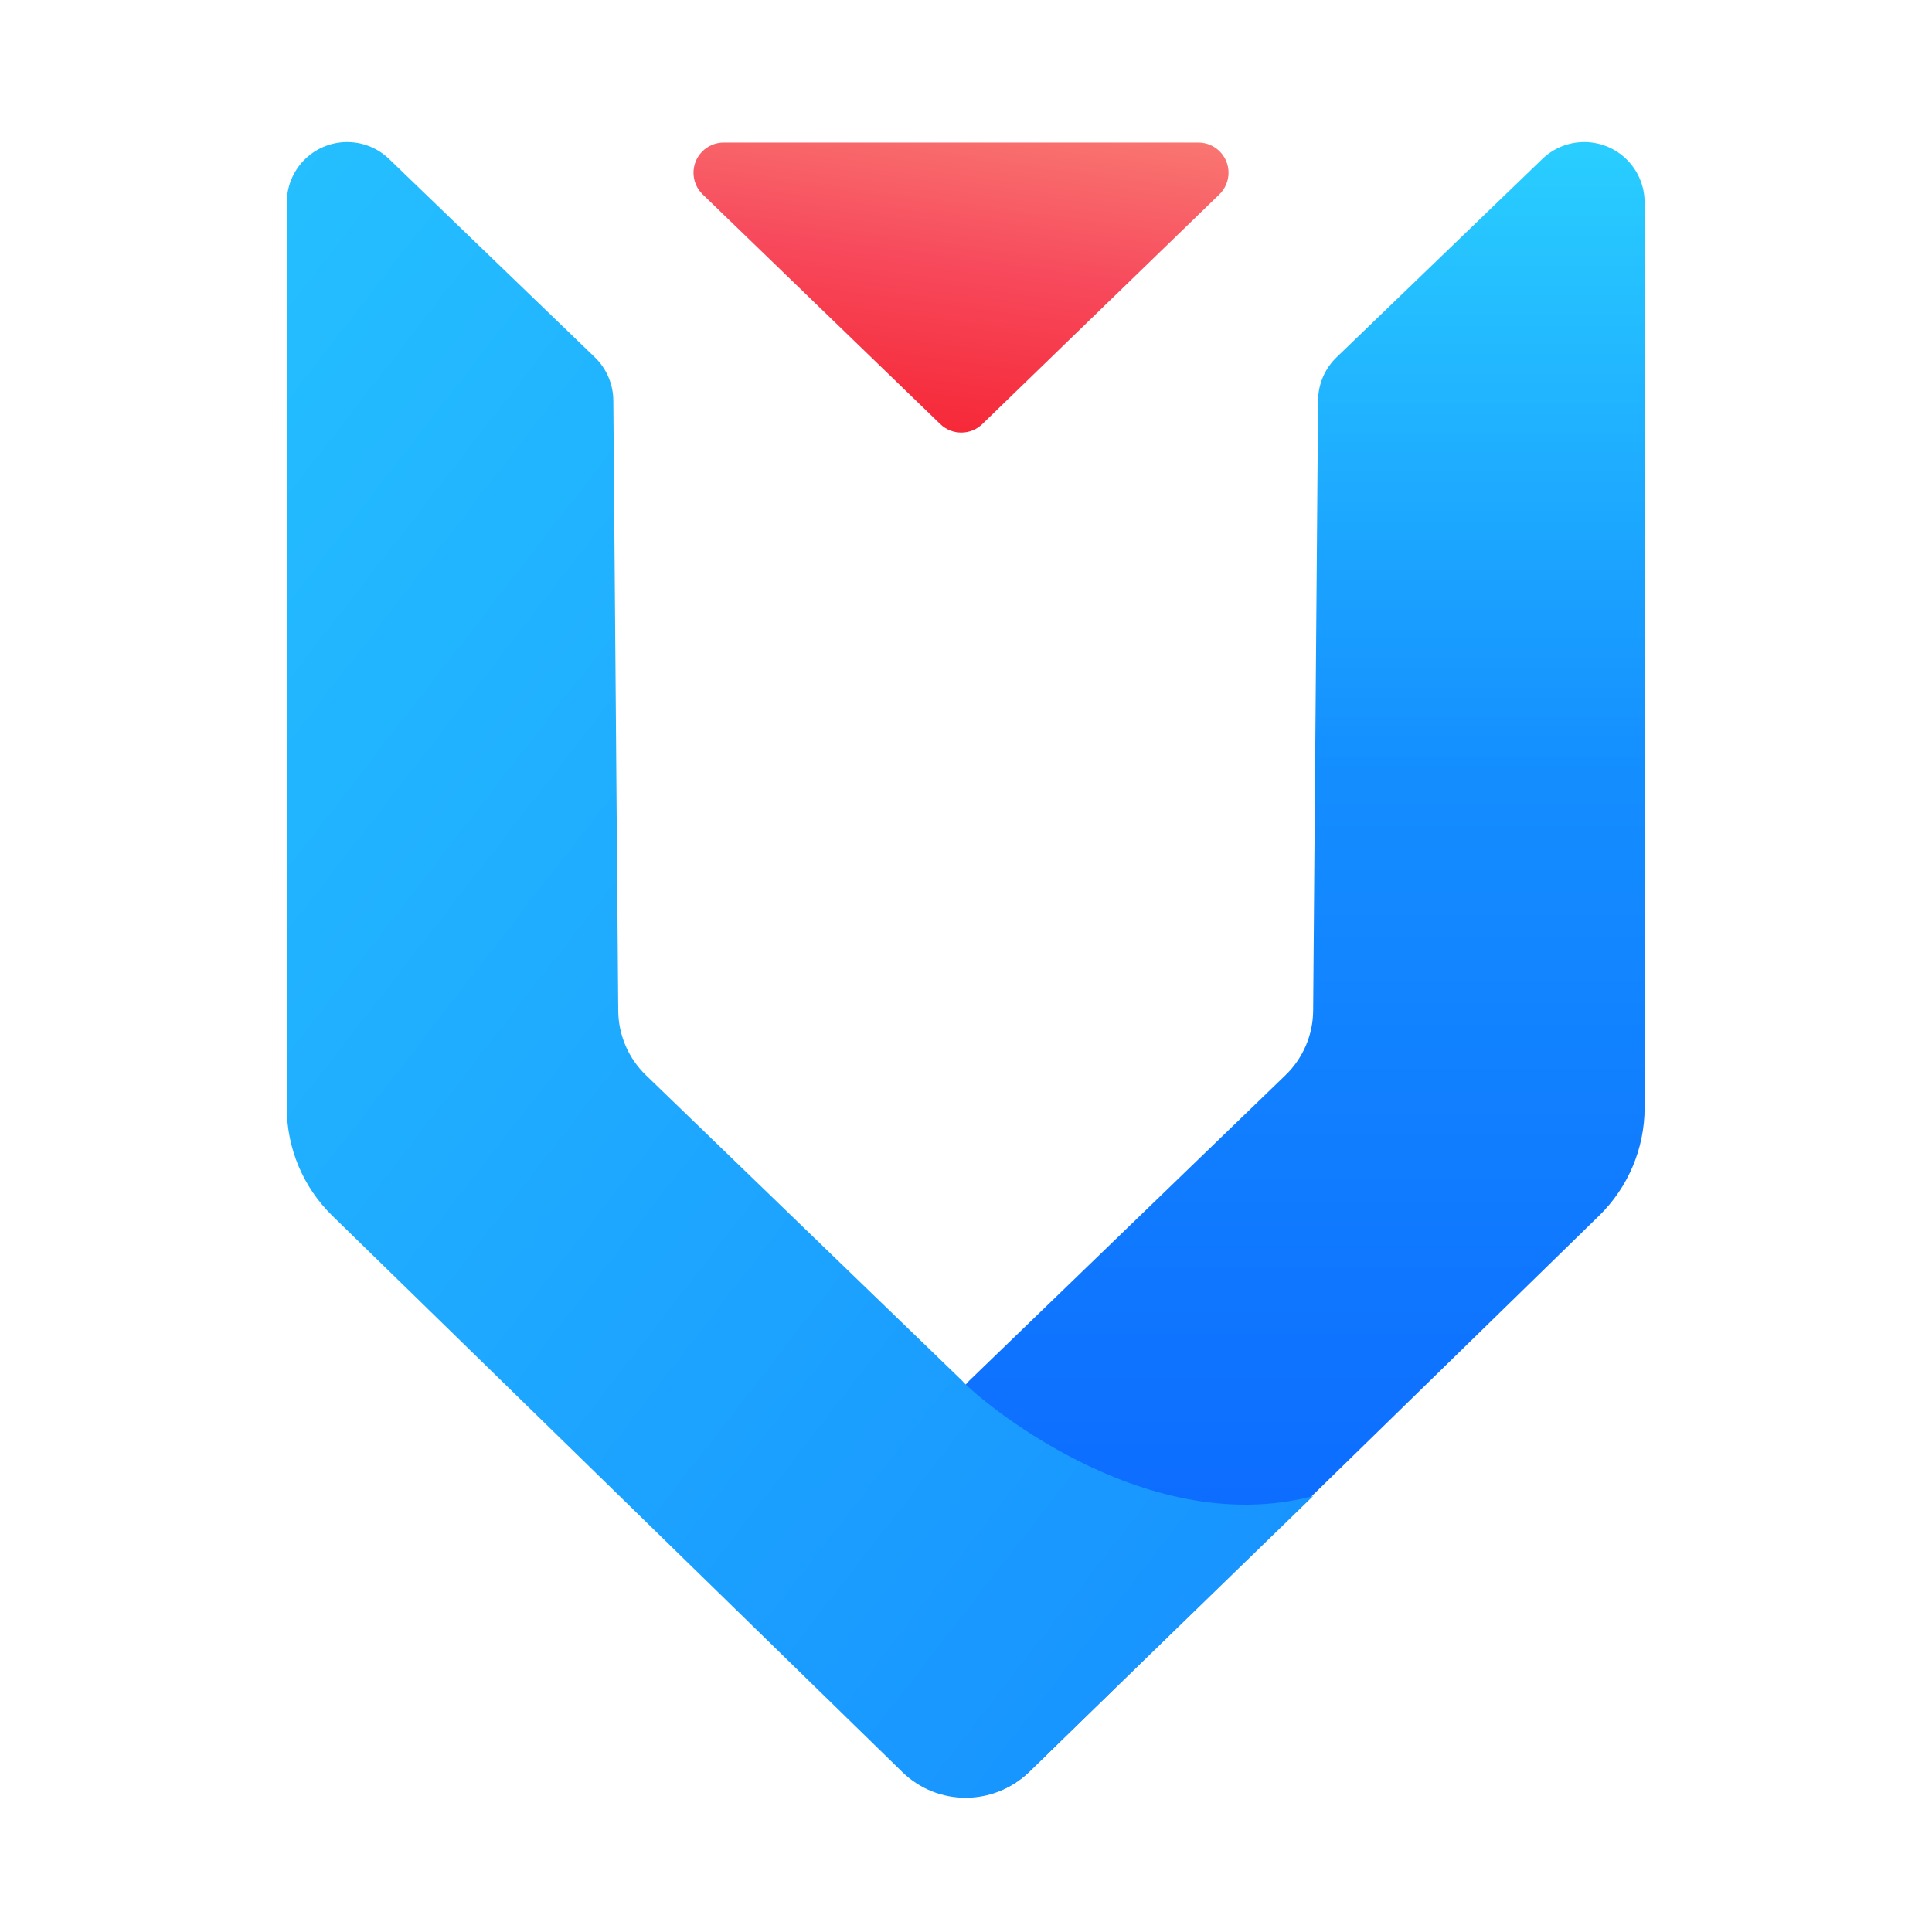
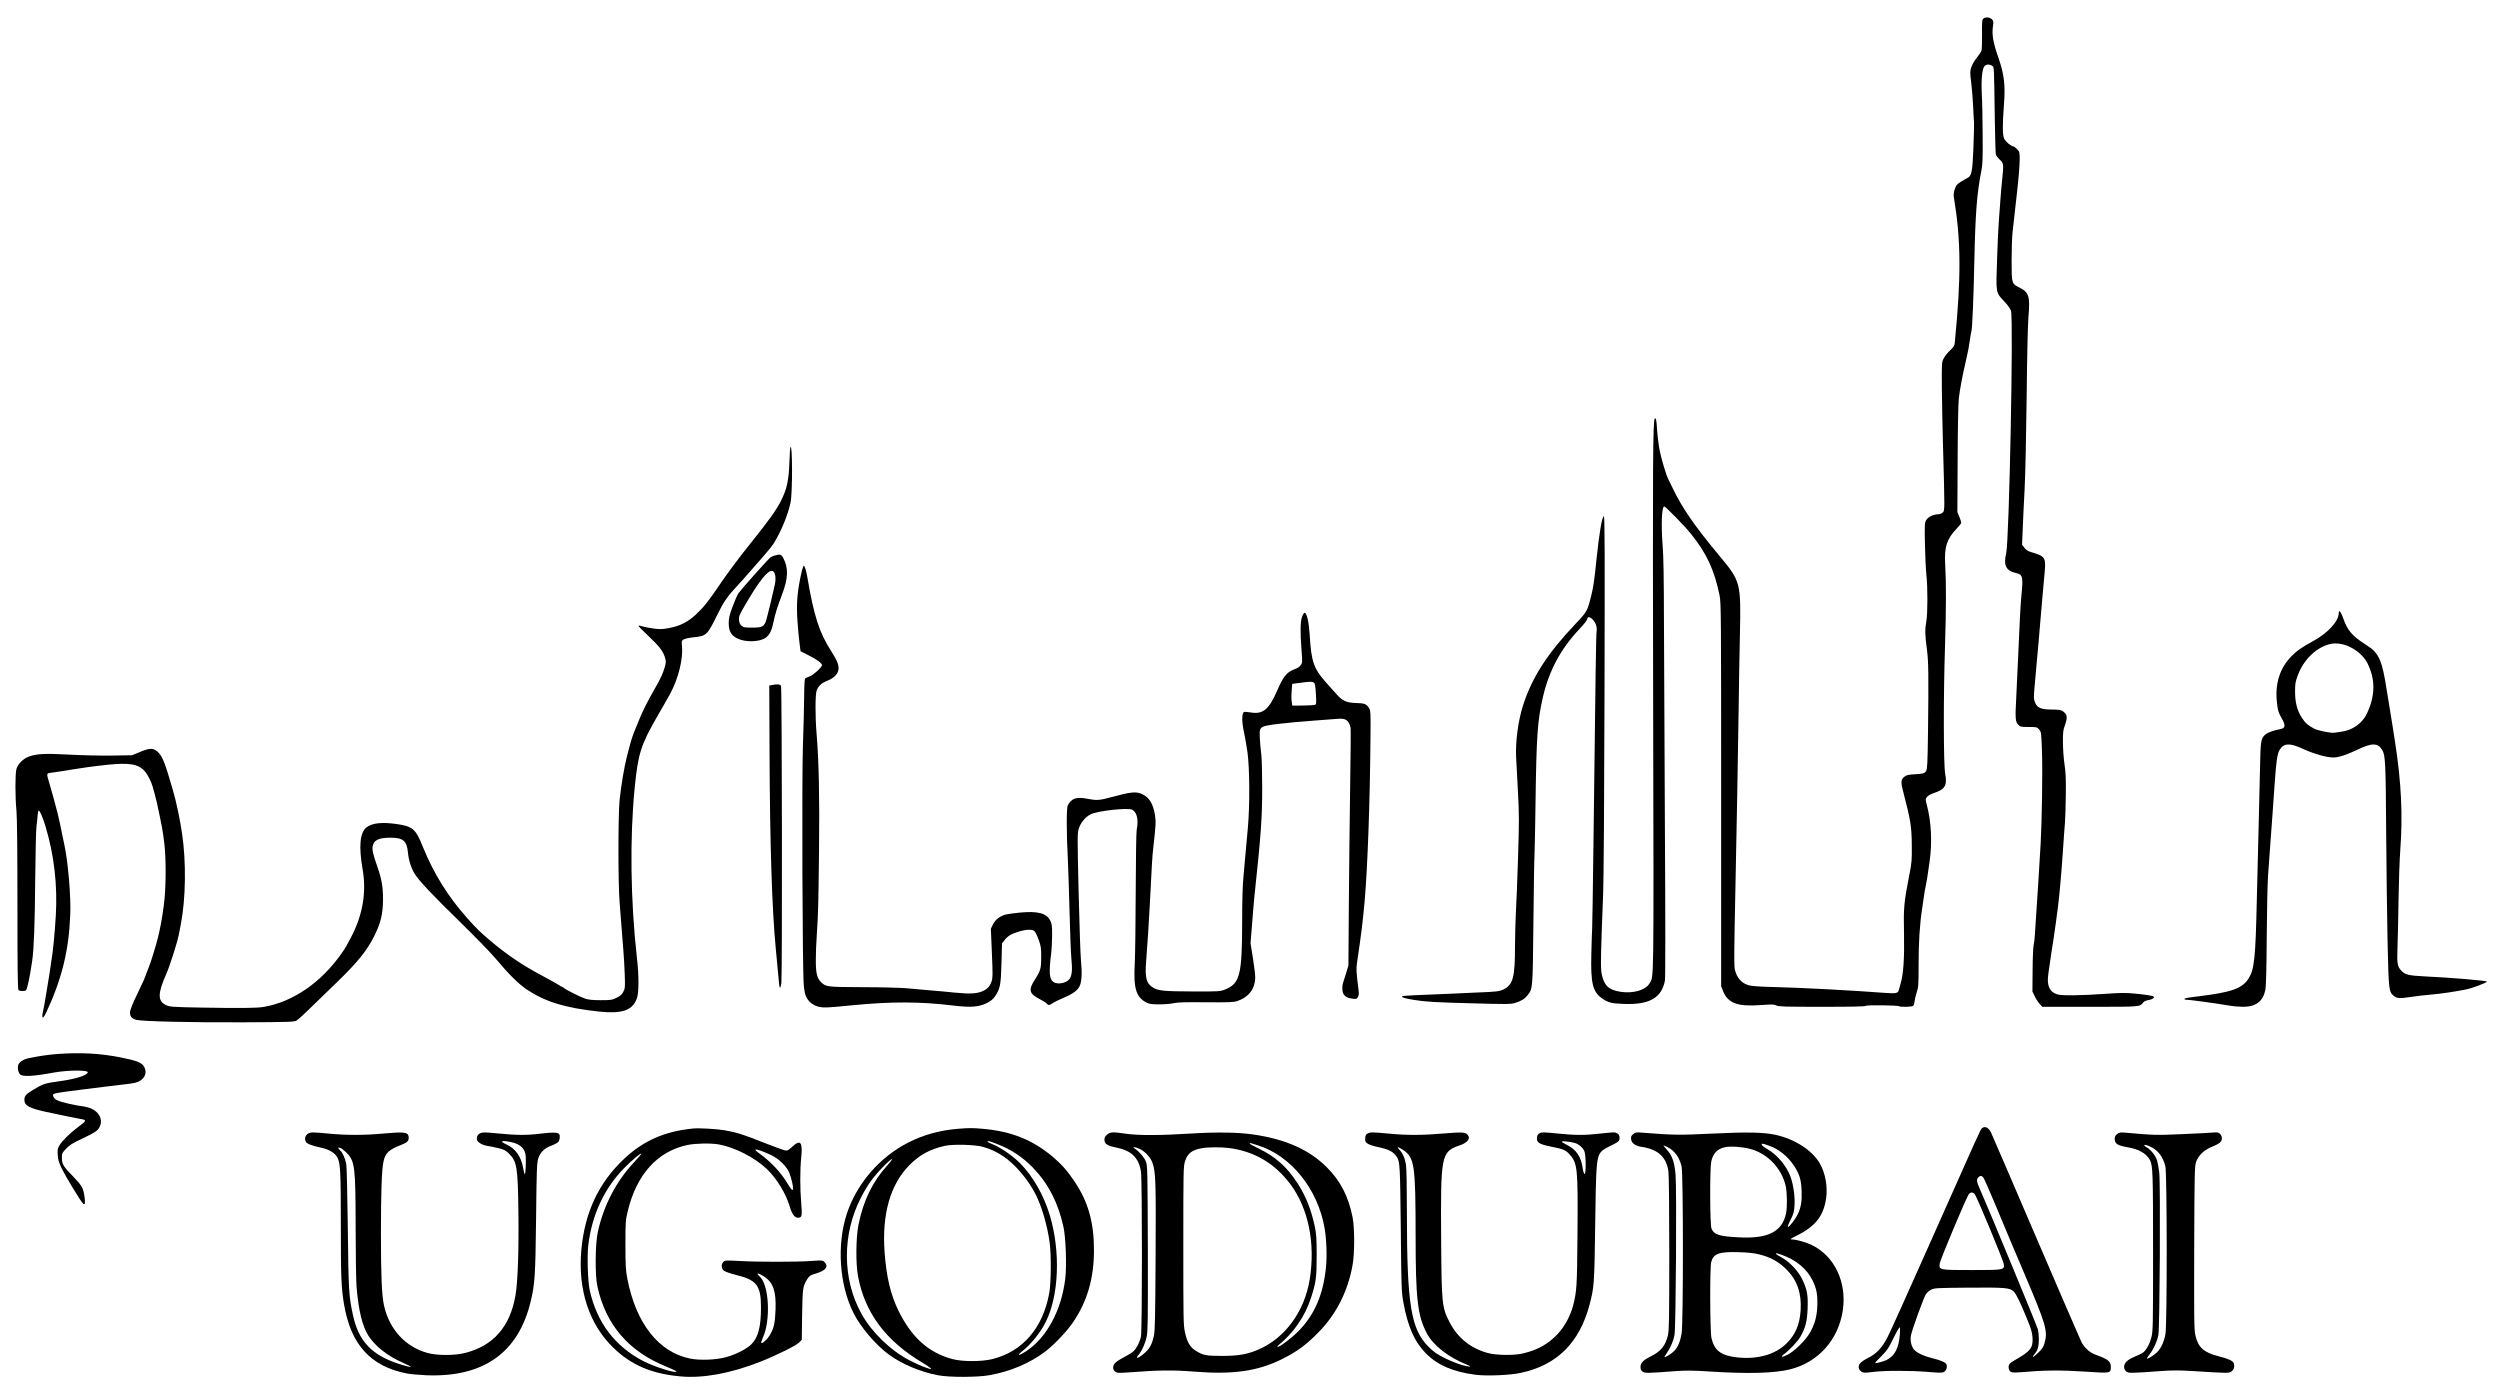
- <svg xmlns="http://www.w3.org/2000/svg" viewBox="0 0 128 128" version="1.1">
-   <defs>
-     <linearGradient x1="69.644%" y1="0%" x2="69.644%" y2="100%" id="linearGradient-1">
-       <stop stop-color="#29CDFF" offset="0%" />
-       <stop stop-color="#148EFF" offset="37.86%" />
-       <stop stop-color="#0A60FF" offset="100%" />
-     </linearGradient>
-     <linearGradient x1="-19.819%" y1="-36.793%" x2="138.579%" y2="157.638%" id="linearGradient-2">
-       <stop stop-color="#29CDFF" offset="0%" />
-       <stop stop-color="#0F78FF" offset="100%" />
-     </linearGradient>
-     <linearGradient x1="68.128%" y1="-35.691%" x2="30.44%" y2="114.943%" id="linearGradient-3">
-       <stop stop-color="#FA8E7D" offset="0%" />
-       <stop stop-color="#F74A5C" offset="51.264%" />
-       <stop stop-color="#F51D2C" offset="100%" />
-     </linearGradient>
-   </defs>
-   <g id="Vue" stroke="none" stroke-width="1" fill="none" fill-rule="evenodd">
-     <g id="Group" transform="translate(19, 9)">
-       <path d="M89.96,90.48 C78.58,93.48 68.33,83.36 67.62,82.48 L46.66,62.229 C45.502,61.11 44.843,59.573 44.83,57.963 L44.504,17.521 C44.495,16.446 44.054,15.42 43.28,14.673 L29.646,1.532 C28.055,-0.002 25.523,0.045 23.99,1.635 C23.272,2.381 22.87,3.376 22.87,4.411 L22.87,64.386 C22.87,67.081 23.957,69.661 25.885,71.543 L63.6,108.352 C65.947,110.642 69.696,110.625 72.021,108.313" id="Path-Copy" fill="url(#linearGradient-1)" fill-rule="nonzero" transform="translate(56.415, 54.83116) scale(-1, 1) translate(-56.415, -54.83116) " />
-       <path d="M68,90.116 C56.62,93.116 45.46,83.36 44.75,82.48 L23.79,62.229 C22.632,61.11 21.973,59.573 21.96,57.963 L21.634,17.521 C21.625,16.446 21.184,15.42 20.41,14.673 L6.776,1.532 C5.185,-0.002 2.653,0.045 1.12,1.635 C0.402,2.381 3.90211878e-13,3.376 3.90798505e-13,4.411 L3.94351218e-13,64.386 C3.94681177e-13,67.081 1.087,69.661 3.015,71.543 L40.781,108.401 C43.107,110.671 46.818,110.677 49.15,108.413" id="Path" fill="url(#linearGradient-2)" fill-rule="nonzero" />
-       <path d="M43.298,19.099 L27.557,3.882 C26.762,3.115 26.741,1.849 27.509,1.054 C27.885,0.665 28.404,0.444 28.947,0.444 L60.393,0.444 C61.497,0.444 62.393,1.34 62.393,2.444 C62.393,2.986 62.173,3.504 61.784,3.881 L46.08,19.098 C45.305,19.848 44.074,19.849 43.298,19.099 Z" id="Path" fill="url(#linearGradient-3)" />
-     </g>
+ <svg xmlns="http://www.w3.org/2000/svg" version="1.0" width="2868pt" height="1605pt" viewBox="0 0 2868 1605" preserveAspectRatio="xMidYMid meet">
+   <g transform="translate(0,1605) scale(0.1,-0.1)" fill="#000000" stroke="none">
+     <path d="M22749 15833 c-11 -13 -13 -53 -11 -179 1 -89 -2 -174 -7 -188 -6 -14 -30 -50 -54 -80 -25 -30 -52 -77 -62 -106 -16 -48 -16 -60 -1 -178 8 -70 18 -192 22 -272 3 -80 8 -163 10 -185 1 -22 -1 -152 -7 -290 -11 -275 -20 -322 -67 -346 -15 -7 -50 -28 -78 -45 -44 -28 -54 -40 -69 -84 -11 -33 -15 -65 -11 -89 83 -494 86 -916 11 -1675 -3 -32 -13 -48 -53 -85 -27 -25 -60 -66 -73 -91 -24 -45 -24 -46 -22 -350 2 -168 7 -460 13 -650 21 -747 21 -748 -3 -770 -12 -12 -35 -20 -56 -20 -54 -1 -117 -33 -136 -71 -15 -28 -17 -61 -12 -283 3 -138 11 -294 17 -346 15 -133 15 -439 -1 -525 -17 -92 -16 -162 6 -320 19 -145 21 -287 13 -957 -5 -364 -8 -421 -22 -443 -19 -29 -33 -32 -139 -38 -58 -3 -85 -9 -105 -24 -48 -36 -50 -60 -12 -201 78 -298 91 -381 92 -587 2 -169 -1 -205 -26 -330 -65 -334 -70 -388 -63 -696 5 -272 -7 -453 -38 -559 -9 -30 -19 -65 -22 -78 -9 -37 -31 -42 -164 -32 -352 27 -952 59 -1244 66 -174 4 -277 11 -310 20 -71 20 -119 63 -147 132 -22 54 -23 69 -22 277 1 121 7 445 13 720 13 593 28 1449 37 2060 3 242 9 611 14 820 13 617 12 622 -240 925 -275 330 -421 541 -526 760 -25 52 -51 103 -56 114 -22 42 -78 227 -97 321 -11 55 -25 160 -30 233 -8 126 -13 153 -27 140 -22 -23 -25 -469 -19 -3308 7 -3267 9 -3085 -42 -3172 -45 -77 -187 -118 -332 -96 -137 21 -191 73 -217 208 -13 67 -11 202 17 910 7 173 13 1079 16 2314 4 1649 3 2028 -8 2024 -21 -7 -52 -190 -84 -493 -25 -248 -35 -315 -61 -421 -42 -171 -49 -184 -179 -320 -323 -341 -498 -612 -602 -934 -57 -178 -89 -418 -80 -598 3 -59 13 -237 21 -396 14 -261 14 -336 1 -755 -8 -256 -19 -540 -25 -631 -5 -91 -9 -265 -10 -388 0 -353 -22 -437 -130 -492 -47 -23 -87 -28 -280 -35 -91 -4 -259 -11 -375 -17 -115 -5 -279 -12 -363 -15 -105 -4 -152 -9 -149 -16 4 -12 37 -21 132 -37 129 -22 246 -29 670 -40 397 -11 445 -11 495 4 70 21 111 46 144 88 60 80 59 60 67 808 4 377 9 744 13 815 3 72 8 317 11 545 11 814 22 981 87 1260 69 296 205 549 413 769 56 59 95 109 95 121 0 29 31 25 62 -8 37 -41 51 -84 44 -139 -6 -46 -11 -371 -36 -2443 -6 -514 -13 -951 -15 -970 -2 -19 -6 -144 -9 -276 -9 -346 15 -446 128 -521 68 -46 105 -55 247 -60 291 -11 431 69 469 267 6 29 6 696 0 1707 -5 912 -10 1987 -11 2388 -1 526 -5 780 -16 910 -18 227 -9 435 19 435 16 0 235 -225 307 -315 180 -224 267 -410 328 -706 17 -79 18 -224 18 -2284 l0 -2200 23 -57 c56 -138 167 -178 435 -158 127 9 150 9 176 -5 26 -13 99 -15 525 -15 341 0 497 3 501 11 7 11 371 7 382 -5 8 -8 121 -8 149 0 17 4 23 16 27 53 3 26 15 75 26 109 19 55 21 85 21 297 0 275 12 474 42 670 11 77 24 163 28 191 5 29 11 60 14 70 3 11 10 51 16 89 5 39 17 120 26 180 32 215 20 460 -32 653 -16 61 -16 64 2 89 12 16 44 33 87 48 121 40 147 87 122 219 -19 100 -21 882 -2 1456 14 443 14 752 2 946 -12 196 19 292 131 409 30 31 54 61 54 68 0 7 -10 37 -22 67 l-23 55 3 600 c1 346 7 642 13 700 13 112 38 247 85 450 24 105 33 152 44 235 6 41 13 81 16 89 10 30 25 384 34 821 11 525 30 768 78 1009 17 83 19 135 17 425 -1 182 -5 394 -10 471 -8 161 4 286 31 316 20 23 61 24 89 3 22 -17 20 34 30 -644 3 -190 8 -356 11 -370 3 -13 23 -41 45 -61 45 -41 46 -53 29 -219 -6 -52 -15 -153 -20 -225 -5 -71 -14 -186 -19 -255 -6 -69 -15 -273 -21 -455 -13 -384 -16 -367 84 -474 37 -39 69 -84 76 -107 30 -91 -20 -2633 -55 -2780 -34 -141 -1 -204 117 -229 72 -16 79 -45 58 -251 -10 -99 -23 -345 -40 -754 -5 -118 -14 -311 -20 -428 -13 -236 -10 -273 25 -308 22 -22 32 -24 119 -24 92 0 95 -1 119 -29 24 -29 25 -36 32 -238 9 -231 0 -816 -15 -1078 -18 -304 -40 -657 -50 -795 -5 -74 -12 -179 -15 -232 -3 -53 -10 -112 -15 -129 -5 -18 -11 -145 -12 -283 l-2 -251 27 -55 c14 -30 40 -70 56 -87 l30 -33 548 0 c594 0 568 -2 613 53 8 10 34 21 57 24 41 5 73 27 60 40 -11 10 -92 23 -222 35 -93 9 -162 9 -310 -2 -301 -21 -519 -24 -572 -8 -91 27 -124 100 -105 233 6 39 20 135 31 215 12 80 26 170 31 200 5 30 16 109 25 175 9 66 20 152 25 190 15 113 39 382 56 635 8 129 19 273 23 320 4 47 9 191 10 321 2 185 -1 261 -15 350 -9 63 -18 175 -18 249 -1 116 2 144 22 198 34 97 29 127 -28 166 -18 12 -48 16 -120 16 -125 1 -169 19 -194 81 -16 39 -16 56 -7 164 7 66 16 172 21 235 6 63 17 187 25 275 8 88 19 221 25 295 6 74 18 205 25 290 8 85 18 193 22 240 14 164 3 180 -149 224 -44 13 -64 25 -84 52 l-27 35 7 162 c3 89 13 299 22 467 9 174 19 635 24 1075 4 439 13 828 20 905 21 238 7 286 -101 340 -92 47 -91 44 -92 307 0 126 5 278 12 338 12 113 34 305 51 455 19 169 30 306 30 382 0 72 -2 78 -31 107 -17 17 -35 31 -40 31 -25 0 -90 53 -106 87 -21 45 -22 147 -3 403 16 210 2 335 -60 515 -67 193 -81 274 -66 382 7 44 5 54 -13 72 -26 26 -83 28 -102 4z" />
+     <path d="M9068 10920 c-4 -8 -9 -87 -12 -175 -8 -212 -29 -308 -99 -445 -56 -109 -134 -218 -372 -515 -106 -132 -245 -319 -310 -415 -149 -220 -197 -281 -291 -369 -93 -87 -184 -133 -309 -156 -78 -15 -102 -15 -180 -5 -49 7 -107 18 -128 25 -20 7 -39 10 -42 6 -2 -4 44 -52 102 -106 131 -123 177 -181 199 -250 16 -51 16 -58 1 -115 -22 -77 -46 -130 -118 -255 -88 -155 -131 -241 -178 -355 -24 -58 -47 -114 -51 -125 -26 -61 -47 -132 -86 -285 -33 -128 -67 -332 -86 -510 -17 -166 -18 -945 0 -1170 25 -334 33 -428 43 -550 6 -69 13 -195 16 -280 5 -145 4 -159 -16 -197 -16 -32 -33 -48 -77 -69 -53 -26 -65 -28 -183 -28 -96 0 -139 5 -179 18 -60 21 -219 101 -243 122 -8 8 -19 14 -23 14 -4 0 -20 8 -34 19 -15 10 -56 34 -92 53 -36 20 -92 50 -125 68 -202 109 -367 220 -535 359 -143 119 -187 161 -299 287 -224 252 -384 509 -512 824 -81 201 -114 229 -294 256 -170 25 -286 13 -350 -37 -77 -61 -91 -218 -44 -489 44 -259 0 -516 -132 -769 -58 -112 -63 -120 -109 -186 -232 -334 -559 -559 -893 -616 -82 -14 -261 -16 -722 -8 -325 6 -354 8 -397 27 -102 45 -101 134 3 367 35 78 125 361 140 440 4 22 15 78 24 125 56 291 62 708 14 1035 -24 165 -66 364 -104 495 -97 336 -122 397 -180 448 -48 43 -87 42 -200 -5 l-90 -37 -230 -4 c-126 -2 -347 3 -491 11 -275 15 -370 10 -459 -21 -66 -23 -129 -84 -146 -142 -16 -54 -16 -320 0 -485 7 -70 11 -465 11 -1075 0 -738 3 -969 12 -978 13 -13 67 -16 84 -4 16 11 44 141 73 337 20 133 31 422 35 945 3 289 9 561 15 605 6 44 12 101 13 128 2 26 8 48 13 48 11 2 49 -86 77 -181 99 -330 139 -673 118 -1028 -11 -187 -32 -408 -50 -512 -5 -30 -14 -91 -20 -135 -7 -44 -18 -114 -25 -155 -7 -41 -18 -109 -25 -150 -6 -41 -18 -104 -26 -139 -20 -93 -3 -99 37 -15 178 381 259 709 275 1119 9 206 -25 605 -66 795 -6 25 -17 79 -25 120 -17 89 -42 201 -54 250 -27 106 -73 274 -92 335 -38 125 -38 123 17 130 27 3 74 10 104 15 58 10 198 32 315 49 39 6 139 18 224 27 252 27 359 9 430 -72 35 -39 77 -122 92 -178 4 -17 15 -56 24 -86 8 -30 19 -73 24 -95 62 -288 67 -317 86 -470 22 -178 20 -523 -5 -705 -22 -164 -39 -257 -69 -380 -21 -85 -83 -288 -100 -325 -5 -11 -19 -47 -31 -80 -26 -73 -35 -93 -118 -265 -36 -74 -67 -153 -70 -175 -5 -51 18 -83 73 -95 76 -18 652 -31 1230 -28 553 3 581 4 610 22 28 18 115 101 474 451 225 219 331 351 411 510 78 154 103 259 104 430 0 143 -15 229 -66 375 -48 137 -60 190 -53 230 12 72 70 100 204 100 146 0 189 -36 201 -172 9 -89 37 -177 79 -245 47 -76 208 -247 521 -552 169 -165 352 -353 406 -418 154 -183 261 -289 355 -353 216 -144 442 -213 834 -255 263 -27 380 13 431 150 24 64 25 256 1 465 -74 657 -83 1377 -26 1950 39 396 70 493 260 823 79 136 113 197 149 262 92 170 148 398 134 541 -6 58 -5 63 18 78 14 9 64 20 116 25 149 16 155 21 282 281 62 126 112 197 218 310 44 47 99 108 123 137 24 28 93 106 152 173 60 67 123 145 141 173 86 136 167 334 196 476 23 115 21 688 -2 631z" />
+     <path d="M8891 9678 c-19 -5 -42 -15 -51 -21 -25 -18 -332 -362 -368 -412 -12 -16 -42 -85 -67 -152 -38 -102 -45 -134 -45 -193 0 -89 27 -138 98 -174 94 -47 260 -42 329 10 44 34 68 84 88 185 18 87 43 168 95 304 73 191 77 305 16 423 -22 42 -37 47 -95 30z m-13 -190 c19 -23 24 -87 12 -140 -35 -159 -84 -360 -98 -407 -25 -80 -45 -91 -163 -91 -87 0 -101 2 -124 23 -27 23 -36 82 -19 122 21 49 133 238 192 325 107 157 167 207 200 168z" />
+     <path d="M9201 9508 c-54 -225 -68 -380 -52 -589 6 -85 16 -196 23 -247 l12 -93 87 -44 c99 -49 159 -93 159 -116 0 -23 -98 -112 -140 -128 -19 -7 -41 -16 -49 -20 -11 -5 -14 -51 -16 -221 -1 -118 -7 -368 -14 -555 -13 -389 -6 -2584 10 -2748 5 -62 16 -112 29 -136 28 -57 84 -98 148 -112 57 -11 90 -10 352 16 478 47 799 46 1198 -2 186 -22 281 -15 369 28 53 27 75 45 100 82 57 86 65 128 72 378 l6 226 29 37 c36 48 73 70 161 98 88 27 156 29 182 6 11 -10 33 -55 49 -100 26 -73 29 -96 29 -198 0 -129 -8 -158 -74 -260 -75 -115 -64 -160 53 -220 36 -18 73 -41 82 -51 22 -25 32 -24 74 5 20 13 72 39 117 57 105 44 165 86 188 135 25 50 30 156 16 293 -6 58 -18 411 -27 784 -15 640 -15 681 2 732 21 67 78 136 138 164 81 40 427 77 475 52 55 -30 74 -116 51 -231 -5 -25 -10 -340 -11 -700 -1 -360 -6 -734 -11 -830 -16 -289 15 -390 134 -451 35 -18 59 -21 149 -21 58 0 133 6 165 14 44 10 137 12 368 10 267 -2 317 0 360 14 132 44 205 141 206 274 0 30 -12 130 -27 222 l-27 167 18 223 c9 123 21 261 26 308 77 722 90 911 90 1254 0 160 -5 329 -10 376 -17 145 -23 256 -16 284 3 14 19 32 34 39 39 20 242 44 597 71 116 9 235 18 265 20 89 8 126 -19 144 -104 3 -14 1 -313 -5 -665 -5 -352 -12 -959 -15 -1350 l-5 -710 -25 -85 c-14 -47 -30 -96 -35 -110 -15 -42 -13 -107 4 -134 22 -33 47 -46 105 -53 43 -5 49 -3 61 20 8 14 11 41 8 63 -28 229 -30 255 -19 331 52 353 65 463 87 703 34 385 61 1137 67 1860 3 302 2 327 -16 356 -28 47 -52 57 -146 59 -114 3 -160 24 -230 104 -30 35 -86 97 -124 139 -135 152 -164 237 -181 537 -9 149 -33 255 -59 255 -7 0 -20 -21 -29 -47 -20 -57 -22 -169 -6 -380 11 -137 10 -147 -8 -171 -20 -27 -26 -31 -90 -57 -74 -31 -113 -82 -178 -230 -98 -227 -165 -282 -309 -258 -33 6 -67 8 -73 6 -29 -11 -29 -117 1 -248 9 -38 25 -135 37 -215 25 -184 28 -596 5 -860 -26 -288 -35 -397 -51 -566 -10 -106 -15 -284 -15 -520 -1 -610 -25 -707 -197 -776 -57 -22 -66 -23 -374 -22 -324 1 -392 8 -451 44 -78 47 -95 113 -79 308 17 221 30 424 42 652 23 463 29 559 39 640 29 255 32 305 20 380 -21 128 -65 201 -145 239 -70 33 -128 28 -352 -33 -140 -38 -172 -40 -269 -21 -136 27 -190 9 -235 -75 -15 -30 -15 -320 1 -610 5 -102 14 -378 20 -615 6 -236 15 -477 21 -535 13 -124 7 -190 -21 -230 -34 -48 -135 -68 -183 -37 -50 33 -56 109 -27 337 5 41 9 131 10 200 0 111 -3 131 -22 170 -43 84 -142 110 -346 91 -70 -7 -145 -17 -167 -23 -66 -19 -116 -58 -144 -113 l-24 -50 12 -280 c11 -250 10 -285 -4 -325 -20 -57 -49 -88 -105 -112 -66 -28 -147 -32 -320 -15 -85 9 -213 21 -285 26 -71 6 -186 16 -255 23 -69 6 -298 13 -510 13 -413 2 -423 3 -478 55 -49 47 -63 101 -63 254 0 78 5 206 11 286 16 236 19 345 26 975 7 598 -2 1029 -28 1335 -17 202 -16 457 1 500 22 54 57 85 123 111 82 33 128 84 128 142 0 50 -20 96 -84 196 -138 215 -199 404 -276 860 -12 66 -29 121 -39 121 -4 0 -13 -24 -20 -52z m5872 -1290 c13 -10 18 -38 23 -130 6 -106 5 -118 -10 -124 -10 -4 -72 -7 -139 -8 l-122 -1 -7 49 c-4 27 -4 83 0 125 l7 76 85 11 c118 16 144 16 163 2z" />
+     <path d="M26830 9016 c0 -91 -121 -225 -286 -316 -136 -74 -200 -119 -260 -182 -132 -136 -187 -316 -163 -528 10 -92 17 -113 50 -172 54 -92 50 -122 -18 -134 -62 -11 -133 -36 -158 -55 -58 -47 -62 -67 -68 -389 -4 -162 -11 -466 -16 -675 -6 -209 -15 -589 -21 -845 -15 -668 -28 -791 -96 -898 -72 -112 -195 -156 -574 -202 -137 -17 -160 -21 -160 -31 0 -5 13 -9 30 -9 16 0 78 -7 137 -15 59 -8 144 -20 188 -26 44 -6 115 -17 159 -25 43 -8 115 -14 160 -14 146 0 228 63 255 197 7 38 13 249 15 608 2 303 9 618 15 700 6 83 18 245 26 360 8 116 19 269 25 340 5 72 16 231 25 355 18 259 30 342 56 386 48 80 117 83 266 14 125 -58 273 -100 354 -100 57 0 151 31 268 87 172 83 239 83 290 -1 36 -59 40 -150 45 -921 3 -412 10 -984 16 -1270 13 -568 14 -582 72 -630 35 -30 70 -31 202 -11 50 8 152 20 226 26 122 11 278 34 400 59 74 15 240 78 240 90 0 11 -416 46 -715 60 -180 9 -223 19 -264 62 -49 52 -54 80 -47 269 4 96 9 344 12 550 3 206 12 462 20 567 30 404 12 778 -61 1248 -9 55 -20 127 -25 160 -5 33 -18 112 -28 175 -11 63 -27 165 -37 225 -57 375 -91 453 -238 545 -161 102 -217 166 -266 308 -27 77 -51 105 -51 58z m42 -357 c114 -25 235 -115 286 -215 94 -185 93 -374 -6 -582 -52 -111 -168 -192 -297 -207 -33 -4 -68 -9 -77 -11 -36 -6 -185 24 -228 46 -73 38 -101 62 -142 124 -55 86 -78 172 -79 298 0 91 3 114 29 185 66 180 204 318 362 362 48 13 90 13 152 0z" />
+     <path d="M8855 8191 l-30 -6 3 -745 c4 -1061 28 -1814 71 -2265 6 -55 15 -156 21 -225 18 -207 21 -230 29 -230 5 0 11 24 15 53 11 93 7 3386 -4 3408 -11 20 -45 23 -105 10z" />
+     <path d="M665 3959 c-102 -7 -220 -24 -338 -49 -56 -11 -105 -43 -117 -75 -12 -33 -1 -91 21 -111 31 -28 152 -22 389 22 162 29 397 30 387 1 -11 -36 -142 -76 -332 -102 -160 -22 -185 -30 -287 -93 -94 -57 -108 -73 -108 -122 0 -63 57 -94 250 -136 191 -41 358 -75 390 -80 77 -12 76 -20 -20 -90 -90 -66 -187 -161 -217 -212 -22 -37 -25 -52 -21 -110 3 -54 12 -85 46 -157 45 -92 222 -385 246 -404 21 -18 26 9 15 84 -13 95 -32 128 -127 225 -113 114 -132 145 -132 215 0 53 3 59 47 106 35 38 72 62 143 96 196 93 221 109 245 159 40 86 -15 182 -126 217 -31 9 -67 17 -80 17 -13 0 -82 13 -153 29 -133 30 -170 50 -178 96 -3 21 24 27 322 64 52 6 167 21 255 32 88 11 196 24 240 29 113 12 146 20 181 41 61 37 80 98 49 158 -25 50 -82 73 -275 111 -224 45 -454 58 -715 39z" />
+     <path d="M22738 3108 c-18 -14 -34 -51 -635 -1403 -217 -490 -418 -934 -446 -989 -65 -127 -128 -195 -226 -244 -41 -20 -83 -49 -94 -64 -24 -33 -17 -71 18 -94 22 -14 36 -15 132 -3 135 17 429 17 636 0 139 -12 160 -11 181 2 24 16 35 47 28 80 -5 25 -64 52 -166 76 -94 23 -171 58 -207 97 -31 33 -48 107 -37 163 12 65 147 436 172 474 12 18 39 41 61 52 38 19 63 20 428 23 426 3 477 -1 520 -46 29 -30 77 -130 157 -327 42 -102 54 -145 57 -200 8 -117 -24 -157 -197 -255 -70 -39 -84 -58 -75 -101 10 -45 31 -51 152 -40 242 22 452 24 721 6 299 -20 297 -21 297 55 0 63 -31 87 -177 140 -66 24 -122 75 -160 145 -14 28 -249 571 -522 1207 -273 637 -505 1176 -516 1198 -28 56 -68 74 -102 48z m14 -565 c8 -10 66 -139 128 -288 140 -337 251 -600 346 -822 248 -582 269 -655 228 -794 -12 -42 -28 -66 -71 -107 -30 -30 -57 -51 -60 -48 -4 3 3 16 15 29 36 38 52 91 52 169 0 40 -5 92 -10 114 -8 36 -596 1457 -671 1623 -33 72 -36 103 -13 125 20 21 37 20 56 -1z m-99 -190 c23 -26 328 -759 334 -803 10 -69 5 -70 -367 -70 -375 0 -376 0 -368 74 6 44 310 770 336 799 8 9 23 17 32 17 9 0 24 -8 33 -17z m-858 -1615 c-13 -149 -54 -233 -138 -282 -39 -23 -136 -50 -145 -41 -2 2 30 37 71 77 65 65 82 89 138 205 35 72 68 129 73 126 4 -3 5 -41 1 -85z" />
+     <path d="M7955 3104 c-327 -31 -573 -139 -795 -348 -293 -276 -452 -615 -491 -1047 -41 -457 91 -856 372 -1125 205 -196 436 -294 764 -324 257 -24 577 34 914 167 177 69 412 185 448 221 l31 32 4 287 c5 310 8 331 63 415 21 32 35 41 97 59 112 33 147 80 97 130 -21 21 -26 22 -153 13 -169 -12 -615 -12 -824 0 -150 8 -164 8 -182 -9 -29 -26 -27 -78 5 -103 14 -11 78 -33 142 -49 233 -56 283 -121 283 -370 0 -225 -32 -348 -111 -425 -57 -56 -182 -119 -295 -149 -113 -30 -295 -37 -405 -15 -362 72 -623 403 -722 916 -19 101 -22 148 -22 390 0 264 1 280 27 387 100 419 342 687 686 758 91 19 271 22 359 6 184 -34 409 -149 547 -279 116 -110 223 -285 268 -440 24 -80 55 -122 91 -122 47 0 51 18 39 163 -15 169 -15 389 0 533 18 174 -10 206 -104 118 -44 -41 -54 -46 -83 -41 -18 3 -129 44 -247 90 -227 91 -312 118 -448 141 -90 15 -287 26 -355 20z m891 -305 c93 -44 183 -134 211 -209 12 -31 27 -84 34 -119 18 -95 1 -96 -53 -4 -77 131 -194 256 -330 353 -26 18 -45 36 -42 41 6 10 90 -19 180 -62z m-1575 -86 c-202 -215 -348 -496 -413 -797 -30 -138 -33 -495 -5 -623 97 -441 358 -746 787 -919 66 -27 120 -53 120 -57 0 -27 -251 52 -381 119 -324 168 -533 444 -614 814 -22 102 -31 390 -16 517 42 347 184 651 410 881 90 92 190 176 199 168 2 -3 -37 -49 -87 -103z m1494 -1307 c105 -68 140 -168 132 -381 -5 -154 -20 -217 -68 -296 -30 -48 -85 -97 -96 -85 -3 3 6 32 20 64 88 195 71 583 -30 690 -18 19 -33 36 -33 38 0 11 27 0 75 -30z" />
+     <path d="M10985 3100 c-204 -17 -392 -69 -563 -156 -330 -168 -590 -468 -706 -814 -118 -357 -88 -817 75 -1142 82 -163 253 -365 404 -476 149 -110 367 -202 565 -239 133 -25 455 -24 593 1 241 44 461 137 638 271 99 75 248 231 317 333 165 241 242 507 242 830 0 321 -67 557 -225 791 -78 117 -152 200 -253 285 -230 191 -471 287 -793 316 -125 11 -160 11 -294 0z m448 -172 c167 -64 297 -150 419 -276 176 -183 288 -401 349 -682 26 -121 37 -440 20 -586 -43 -365 -213 -681 -450 -836 -85 -55 -114 -55 -44 1 103 81 209 214 270 336 152 305 171 808 46 1225 -68 227 -193 446 -340 595 -85 86 -225 182 -315 218 -32 12 -58 25 -58 29 0 13 18 9 103 -24z m-152 -36 c93 -28 151 -55 227 -106 136 -90 288 -269 374 -440 70 -139 132 -352 159 -546 20 -138 17 -472 -4 -585 -74 -403 -306 -671 -655 -757 -123 -30 -342 -30 -457 1 -270 72 -466 247 -615 549 -93 188 -141 391 -162 676 -32 439 66 779 286 1001 116 117 236 182 406 220 96 21 353 14 441 -13z m-1101 -210 c-170 -188 -277 -408 -332 -684 -29 -149 -32 -442 -5 -588 78 -420 319 -743 741 -994 59 -35 103 -67 97 -70 -12 -8 -142 43 -245 97 -219 114 -433 320 -552 533 -223 399 -225 919 -4 1341 73 141 136 228 244 340 108 112 153 133 56 25z" />
+     <path d="M3526 3039 c-27 -21 -34 -56 -16 -89 12 -22 68 -43 173 -66 92 -19 162 -62 188 -114 34 -65 39 -164 39 -776 0 -594 5 -715 36 -903 77 -463 301 -713 714 -796 41 -9 145 -18 230 -22 657 -26 1059 259 1199 851 47 198 53 288 61 951 6 561 9 636 25 685 22 70 72 119 152 148 33 12 68 31 78 42 17 19 23 69 10 89 -12 21 -79 23 -203 7 -163 -21 -285 -20 -498 1 -143 14 -176 15 -202 4 -32 -14 -47 -42 -40 -77 5 -27 64 -62 116 -69 26 -4 83 -15 127 -26 67 -16 86 -26 122 -61 93 -91 104 -155 110 -673 6 -443 -7 -801 -33 -953 -62 -363 -256 -584 -583 -664 -120 -30 -314 -29 -424 0 -254 69 -439 269 -501 542 -26 115 -36 333 -36 840 1 480 9 722 30 817 21 97 62 134 203 189 71 27 90 48 85 92 -6 55 -49 60 -303 37 -202 -19 -418 -19 -610 0 -198 19 -217 19 -249 -6z m2341 -92 c103 -22 159 -77 164 -162 5 -71 -2 -205 -10 -205 -4 0 -13 30 -19 67 -22 134 -88 227 -194 275 -83 37 -55 49 59 25z m-1891 -122 c96 -96 103 -158 104 -876 0 -289 5 -584 10 -655 22 -276 67 -460 138 -570 78 -120 224 -234 397 -309 128 -55 109 -62 -42 -14 -315 100 -469 261 -533 559 -48 217 -52 283 -60 1005 -5 420 -12 709 -19 738 -14 65 -43 128 -70 151 -27 25 -27 36 1 28 13 -3 46 -29 74 -57z" />
+     <path d="M12701 3034 c-23 -19 -31 -34 -31 -59 0 -47 32 -69 129 -88 181 -36 264 -116 290 -277 15 -93 15 -1821 0 -1892 -14 -67 -49 -135 -86 -170 -15 -14 -64 -45 -108 -68 -44 -22 -90 -52 -102 -66 -32 -35 -30 -79 3 -101 24 -15 40 -15 182 -5 312 24 485 26 717 7 454 -36 734 4 1018 146 167 84 271 160 412 304 203 206 336 466 391 768 25 131 25 429 1 552 -48 241 -139 418 -297 575 -201 201 -471 321 -842 375 -174 26 -425 29 -718 11 -342 -22 -602 -23 -744 -2 -152 22 -178 21 -215 -10z m1734 -125 c376 -119 681 -498 760 -944 23 -130 30 -331 16 -460 -33 -311 -129 -534 -312 -723 -73 -75 -213 -182 -237 -182 -13 1 -11 5 8 21 169 136 301 328 369 538 58 176 66 235 66 491 -1 204 -4 248 -23 336 -42 194 -104 347 -198 492 -121 186 -254 305 -447 397 -59 28 -105 54 -101 57 3 4 11 5 17 3 7 -2 44 -13 82 -26z m-1362 -39 c64 -30 123 -94 147 -157 38 -102 42 -211 37 -1084 -4 -709 -7 -845 -20 -906 -20 -89 -45 -138 -94 -184 -75 -70 -131 -91 -80 -30 39 47 76 129 92 209 13 63 15 204 13 1015 -3 895 -4 944 -22 991 -18 47 -76 115 -126 148 -37 25 -1 23 53 -2z m1026 10 c290 -38 522 -174 702 -412 209 -279 291 -679 224 -1096 -60 -370 -286 -677 -593 -806 -129 -54 -222 -70 -407 -71 -187 0 -220 6 -304 57 -68 41 -103 101 -128 218 -17 79 -18 154 -18 990 0 835 1 909 18 962 30 98 80 137 202 157 70 12 216 12 304 1z" />
+     <path d="M15690 3047 c-20 -10 -26 -21 -28 -54 -3 -36 1 -44 26 -62 17 -11 63 -28 103 -36 143 -30 192 -55 234 -118 35 -54 37 -105 45 -827 6 -680 8 -721 29 -838 51 -283 129 -458 262 -591 133 -133 310 -209 564 -242 127 -17 393 -6 519 21 416 88 674 343 791 781 53 201 56 241 65 914 8 629 15 745 46 808 22 44 46 62 140 107 45 21 84 45 87 55 14 35 7 65 -19 82 -25 16 -35 16 -183 0 -195 -22 -291 -22 -509 0 -155 15 -176 16 -200 2 -20 -11 -28 -24 -30 -50 -5 -57 25 -76 166 -104 141 -28 167 -40 215 -96 84 -97 90 -163 84 -896 -5 -620 -8 -663 -51 -833 -30 -115 -97 -239 -176 -323 -106 -114 -228 -183 -396 -223 -102 -25 -306 -23 -405 4 -196 53 -346 173 -438 351 -89 172 -93 207 -98 939 -7 989 -1 1019 215 1093 91 31 127 83 86 123 -27 28 -65 30 -269 13 -245 -21 -420 -22 -630 -2 -194 18 -213 18 -245 2z m2372 -108 c47 -12 97 -54 114 -96 19 -44 20 -267 2 -261 -7 3 -16 29 -20 59 -18 139 -75 223 -190 279 -32 15 -54 30 -50 34 7 8 87 0 144 -15z m-1966 -81 c132 -89 143 -169 144 -988 0 -719 22 -912 128 -1115 75 -142 250 -278 471 -365 57 -23 17 -23 -66 0 -43 12 -130 46 -193 77 -96 48 -127 69 -191 132 -203 202 -249 484 -249 1546 0 283 -4 507 -11 545 -11 72 -37 131 -77 173 -35 36 -15 34 44 -5z" />
+     <path d="M18737 3040 c-23 -18 -28 -29 -25 -58 4 -45 47 -78 116 -88 191 -28 288 -115 312 -281 6 -40 10 -424 10 -943 0 -750 -2 -884 -16 -940 -27 -117 -81 -183 -197 -241 -88 -44 -117 -74 -117 -121 0 -29 6 -41 25 -54 28 -18 55 -18 370 6 123 9 196 9 399 -4 435 -28 740 -20 919 24 325 80 558 340 608 679 46 320 -92 615 -348 744 -61 32 -184 67 -233 68 -32 0 -27 4 58 47 211 105 304 226 332 430 18 133 -11 289 -74 397 -90 152 -288 279 -511 327 -139 29 -322 33 -730 13 -373 -18 -440 -17 -795 11 -67 6 -78 4 -103 -16z m1551 -131 c116 -39 221 -123 293 -233 62 -95 81 -156 87 -281 5 -122 -6 -193 -42 -270 -27 -59 -103 -158 -115 -150 -5 3 9 40 31 82 34 69 40 89 45 168 6 101 -14 238 -47 328 -47 125 -154 252 -269 317 -33 19 -61 41 -61 48 0 16 6 16 78 -9z m-1158 -19 c81 -41 135 -114 161 -220 20 -80 21 -1809 0 -1920 -16 -93 -43 -155 -84 -198 -28 -29 -95 -72 -112 -72 -3 0 8 20 25 45 45 65 77 141 90 210 16 82 26 1675 12 1840 -13 145 -38 217 -100 286 -24 27 -41 49 -38 49 4 0 24 -9 46 -20z m951 -21 c198 -54 356 -220 404 -422 17 -74 20 -245 4 -319 -44 -208 -207 -291 -539 -273 -230 12 -287 30 -316 101 -18 43 -20 684 -3 766 20 97 70 149 161 168 62 13 203 3 289 -21z m99 -1209 c131 -32 222 -82 311 -170 125 -123 178 -274 166 -470 -11 -166 -58 -278 -160 -380 -131 -131 -339 -189 -577 -161 -178 21 -253 79 -286 220 -17 71 -20 815 -3 873 26 97 91 120 319 113 101 -3 171 -10 230 -25z m259 -5 c167 -59 292 -163 357 -299 45 -94 57 -160 52 -291 -5 -123 -31 -213 -90 -313 -47 -80 -170 -200 -246 -241 -71 -37 -96 -33 -42 7 62 46 155 146 184 197 59 104 78 179 83 325 6 157 -6 220 -65 340 -45 93 -149 200 -239 248 -84 44 -81 58 6 27z" />
+     <path d="M24288 3040 c-21 -16 -28 -30 -28 -55 0 -56 31 -76 147 -96 132 -23 218 -72 258 -149 32 -61 35 -159 35 -1056 0 -863 -1 -904 -20 -978 -20 -79 -62 -152 -102 -178 -13 -8 -53 -27 -90 -42 -83 -35 -121 -73 -120 -118 0 -21 9 -39 24 -52 26 -20 55 -20 396 5 137 10 214 10 370 0 421 -26 414 -26 445 -1 27 21 35 58 21 95 -9 24 -70 51 -165 74 -177 44 -242 102 -274 244 -14 64 -15 178 -13 1002 3 866 5 934 21 984 26 75 92 139 182 175 39 15 80 37 93 49 28 26 29 70 1 98 -19 19 -29 21 -88 16 -36 -3 -196 -12 -354 -18 -287 -13 -316 -12 -647 17 -57 5 -68 3 -92 -16z m394 -151 c79 -40 133 -114 159 -219 20 -78 21 -1820 1 -1925 -17 -90 -49 -160 -96 -208 -37 -37 -116 -85 -116 -70 0 5 15 27 33 50 43 54 83 143 98 218 16 82 25 1729 10 1864 -6 53 -18 117 -26 142 -19 54 -74 123 -116 145 -16 8 -29 19 -29 25 0 12 29 4 82 -22z" />
  </g>
</svg>
